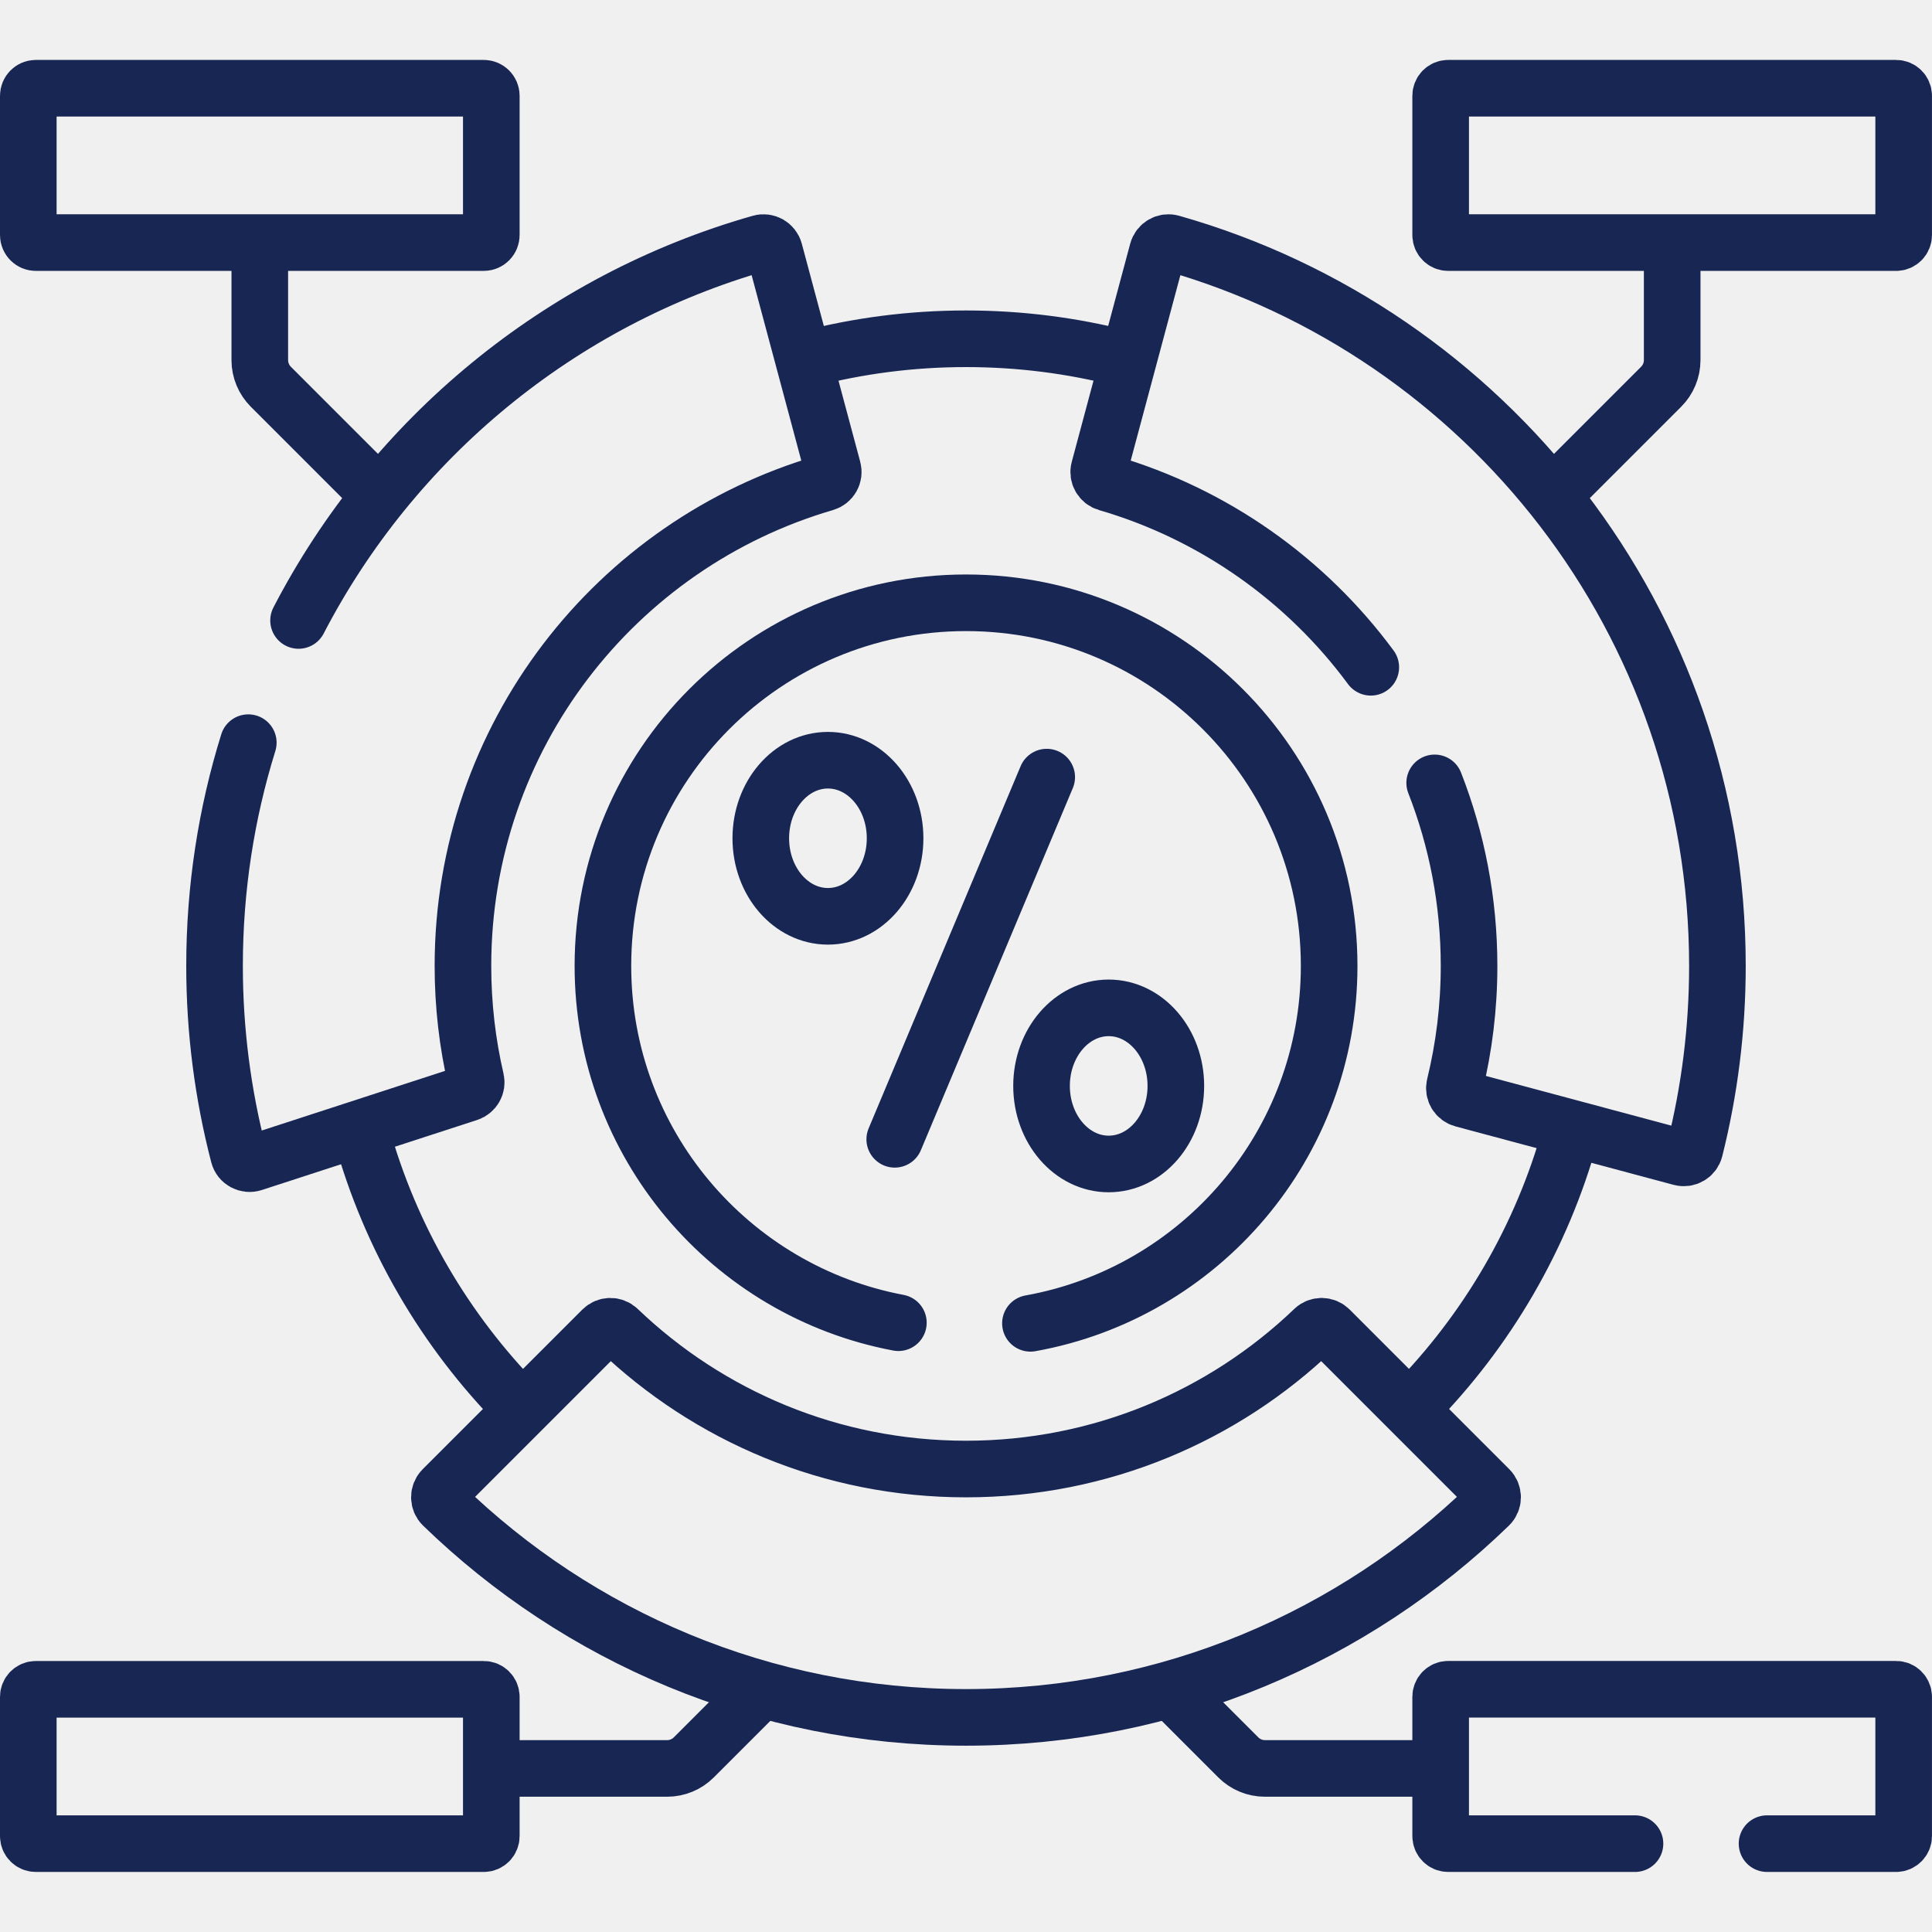
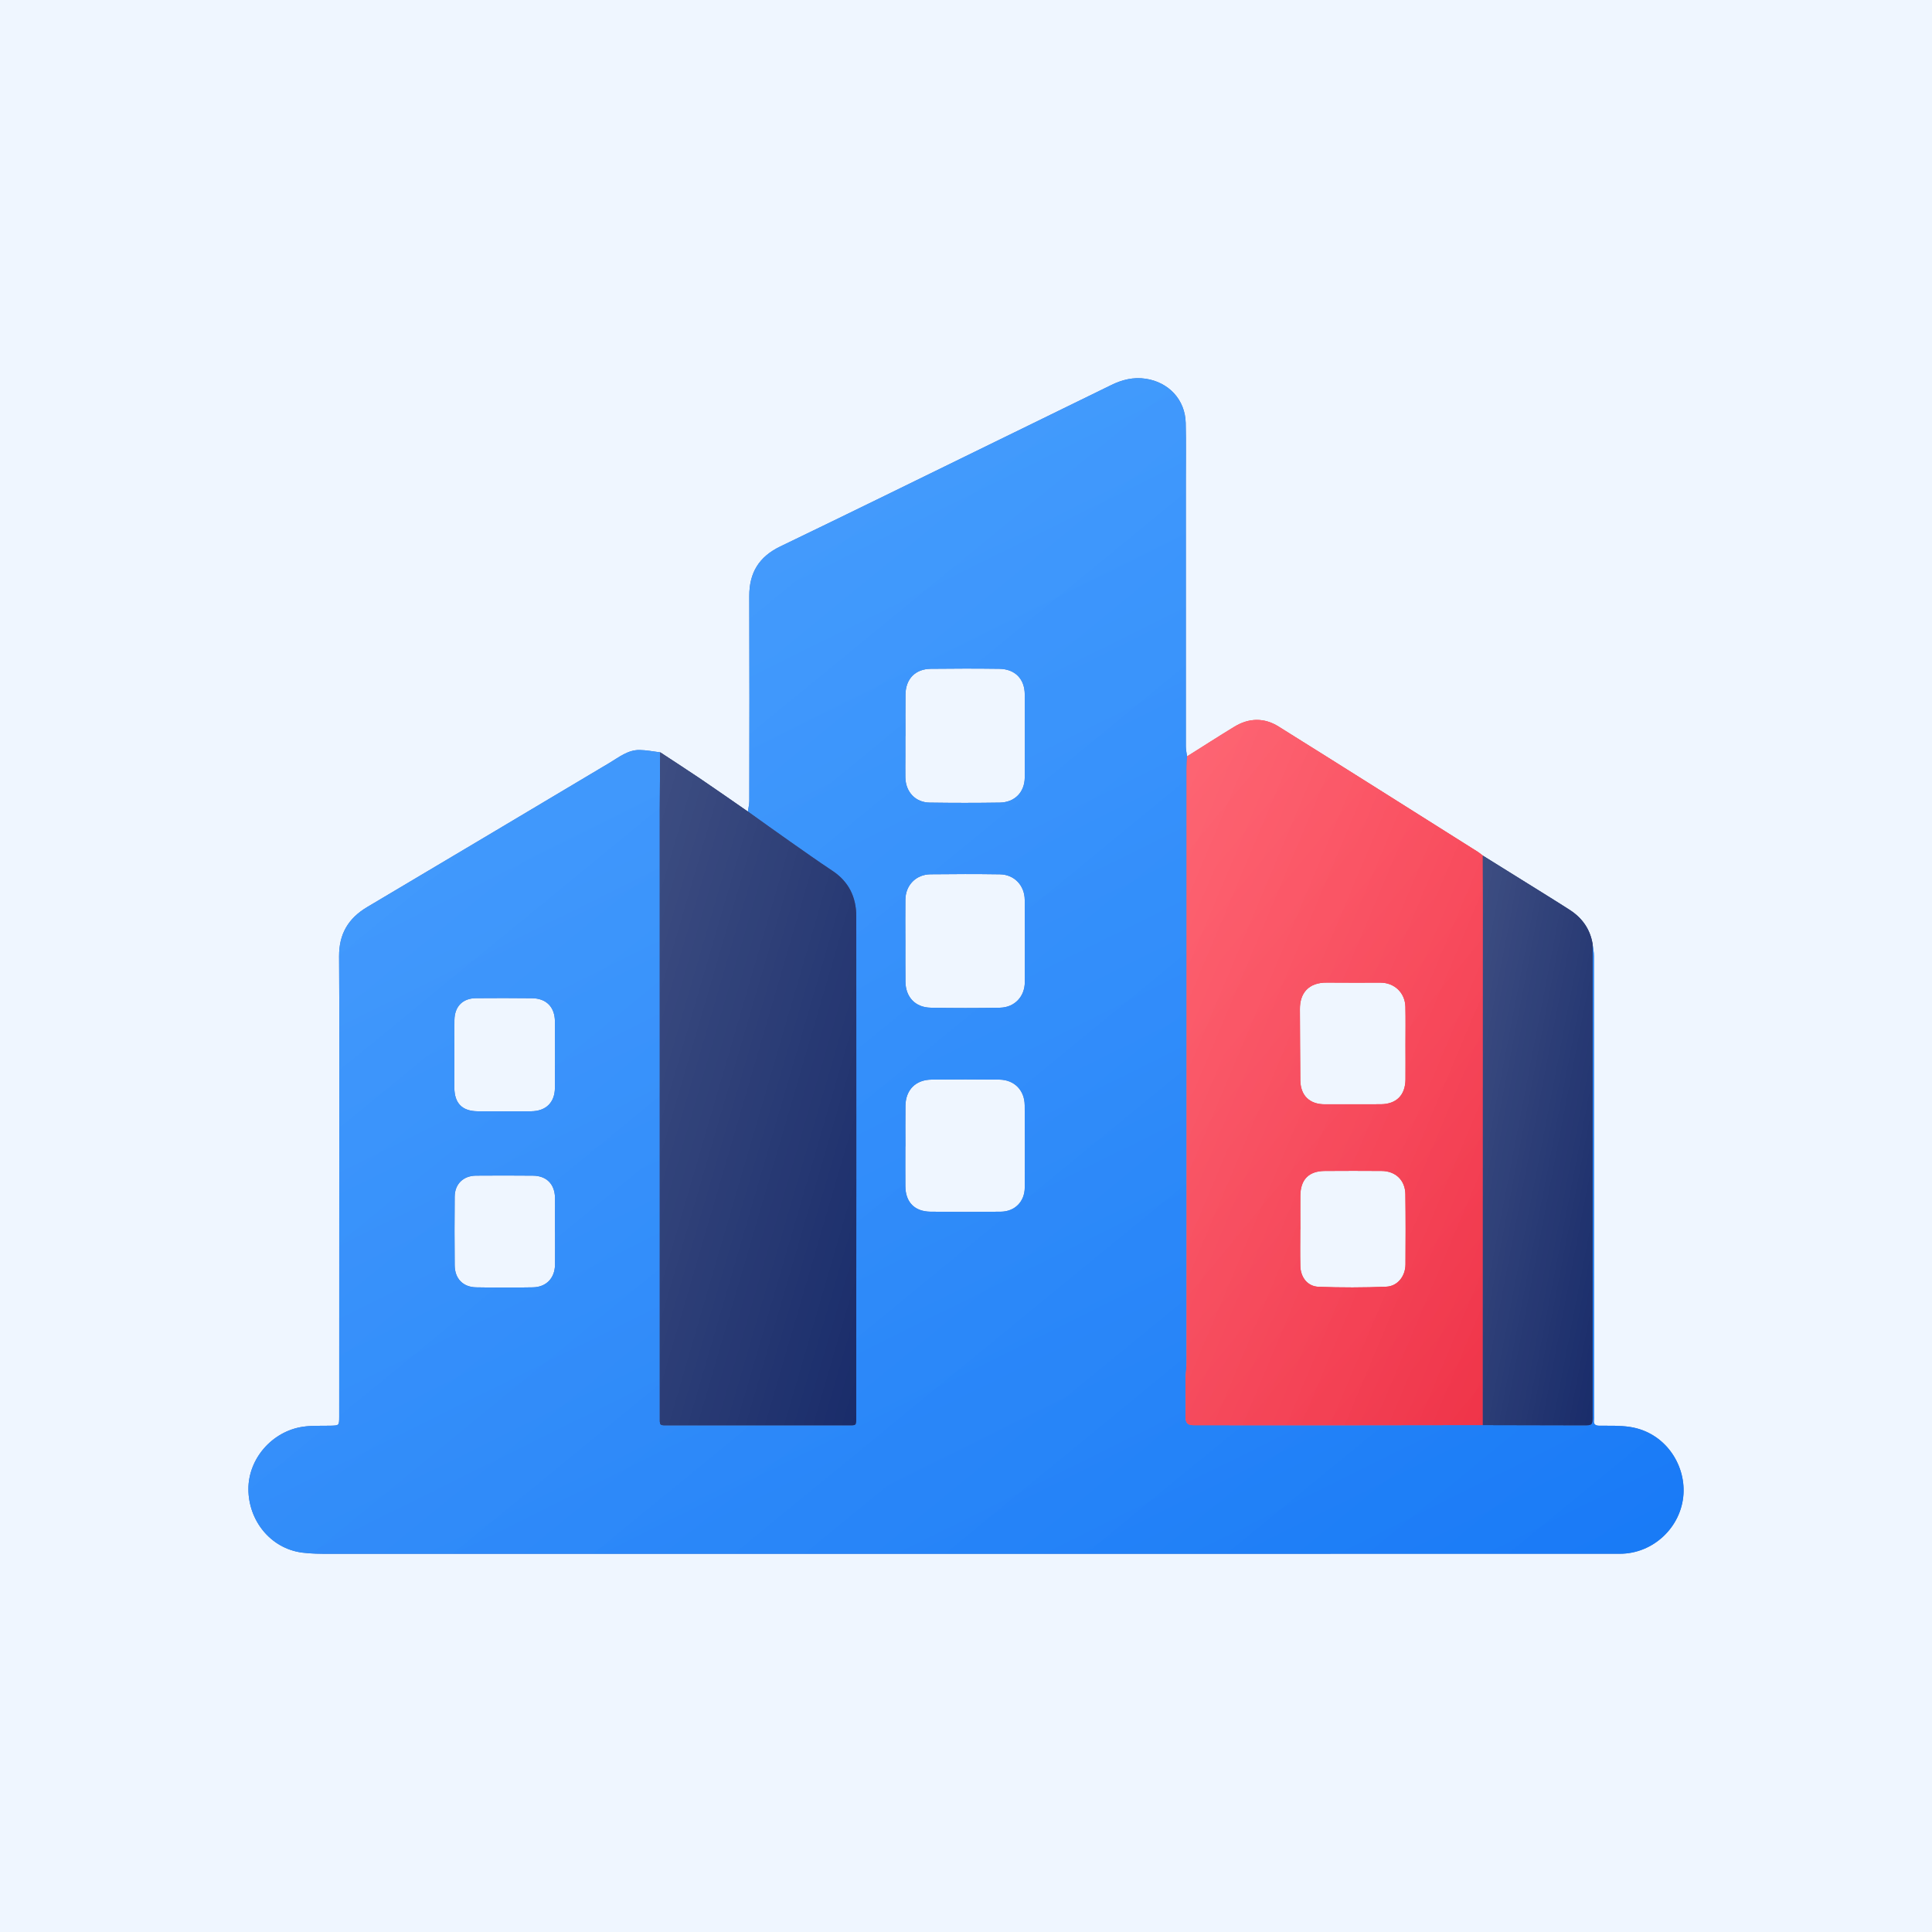
- <svg xmlns="http://www.w3.org/2000/svg" width="60" height="60" viewBox="0 0 60 60" fill="none">
-   <g clip-path="url(#clip0_31_392)">
-     <path d="M32.001 41.097C37.275 40.153 41.278 35.541 41.278 29.997C41.278 23.77 36.228 18.72 30.001 18.72C23.773 18.72 18.724 23.77 18.724 29.997C18.724 35.506 22.677 40.094 27.9 41.078" stroke="#182653" stroke-width="1.758" stroke-miterlimit="10" stroke-linecap="round" stroke-linejoin="round" />
-     <path d="M16.118 43.66C13.828 41.334 12.118 38.434 11.224 35.196" stroke="#182653" stroke-width="1.758" stroke-miterlimit="10" stroke-linecap="round" stroke-linejoin="round" />
-     <path d="M48.777 35.19C47.885 38.425 46.179 41.322 43.893 43.648" stroke="#182653" stroke-width="1.758" stroke-miterlimit="10" stroke-linecap="round" stroke-linejoin="round" />
-     <path d="M25.047 11.156C26.629 10.742 28.289 10.521 30 10.521C31.675 10.521 33.301 10.732 34.852 11.13" stroke="#182653" stroke-width="1.758" stroke-miterlimit="10" stroke-linecap="round" stroke-linejoin="round" />
-     <path d="M9.272 19.269C12.203 13.617 17.379 9.318 23.618 7.547C23.806 7.493 24 7.607 24.051 7.794L25.866 14.569C25.916 14.754 25.806 14.944 25.622 14.997C19.124 16.89 14.377 22.889 14.377 29.998C14.377 31.215 14.516 32.399 14.78 33.537C14.821 33.713 14.718 33.89 14.546 33.946L7.86 36.121C7.669 36.183 7.463 36.073 7.412 35.878C6.925 34 6.663 32.029 6.663 29.998C6.663 27.584 7.03 25.254 7.711 23.064" stroke="#182653" stroke-width="1.758" stroke-miterlimit="10" stroke-linecap="round" stroke-linejoin="round" />
-     <path d="M44.555 24.313C45.244 26.075 45.623 27.992 45.623 29.998C45.623 31.279 45.468 32.522 45.177 33.714C45.133 33.898 45.245 34.083 45.428 34.132L52.202 35.947C52.39 35.998 52.586 35.885 52.633 35.696C53.091 33.872 53.336 31.964 53.336 29.998C53.336 19.323 46.166 10.323 36.381 7.547C36.194 7.493 35.999 7.607 35.949 7.794L34.134 14.569C34.083 14.754 34.193 14.944 34.377 14.997C37.701 15.965 40.566 18.007 42.571 20.723" stroke="#182653" stroke-width="1.758" stroke-miterlimit="10" stroke-linecap="round" stroke-linejoin="round" />
-     <path d="M30 45.622C25.808 45.622 22.002 43.971 19.195 41.283C19.059 41.153 18.841 41.157 18.707 41.291L13.749 46.249C13.611 46.387 13.611 46.612 13.751 46.748C17.953 50.825 23.683 53.335 30 53.335C36.317 53.335 42.047 50.825 46.249 46.748C46.389 46.612 46.389 46.387 46.251 46.249L41.293 41.291C41.159 41.157 40.942 41.153 40.805 41.283C37.999 43.971 34.192 45.622 30 45.622Z" stroke="#182653" stroke-width="1.758" stroke-miterlimit="10" stroke-linecap="round" stroke-linejoin="round" />
-     <path d="M32.507 24.134L27.787 35.382" stroke="#182653" stroke-width="1.758" stroke-miterlimit="10" stroke-linecap="round" stroke-linejoin="round" />
-     <path d="M25.712 28.457C26.864 28.457 27.798 27.372 27.798 26.033C27.798 24.695 26.864 23.609 25.712 23.609C24.56 23.609 23.627 24.695 23.627 26.033C23.627 27.372 24.56 28.457 25.712 28.457Z" stroke="#182653" stroke-width="1.758" stroke-miterlimit="10" stroke-linecap="round" stroke-linejoin="round" />
-     <path d="M34.431 36.148C35.584 36.148 36.517 35.063 36.517 33.724C36.517 32.386 35.584 31.3 34.431 31.3C33.28 31.3 32.346 32.386 32.346 33.724C32.346 35.063 33.28 36.148 34.431 36.148Z" stroke="#182653" stroke-width="1.758" stroke-miterlimit="10" stroke-linecap="round" stroke-linejoin="round" />
-     <path d="M15.024 52.463H1.113C0.984 52.463 0.879 52.568 0.879 52.697V57.022C0.879 57.151 0.984 57.256 1.113 57.256H15.024C15.153 57.256 15.258 57.151 15.258 57.022V52.697C15.258 52.568 15.153 52.463 15.024 52.463Z" stroke="#182653" stroke-width="1.758" stroke-miterlimit="10" stroke-linecap="round" stroke-linejoin="round" />
-     <path d="M54.877 57.256H58.885C59.014 57.256 59.12 57.15 59.12 57.021V52.696C59.12 52.567 59.014 52.461 58.885 52.461H44.975C44.845 52.461 44.741 52.567 44.741 52.696V57.021C44.741 57.15 44.845 57.256 44.975 57.256H50.776" stroke="#182653" stroke-width="1.758" stroke-miterlimit="10" stroke-linecap="round" stroke-linejoin="round" />
-     <path d="M23.483 52.641L21.546 54.578C21.327 54.797 21.03 54.92 20.72 54.92H15.377" stroke="#182653" stroke-width="1.758" stroke-miterlimit="10" stroke-linecap="round" stroke-linejoin="round" />
-     <path d="M36.493 52.614L38.456 54.577C38.675 54.797 38.973 54.92 39.283 54.92H44.626" stroke="#182653" stroke-width="1.758" stroke-miterlimit="10" stroke-linecap="round" stroke-linejoin="round" />
-     <path d="M15.024 7.534H1.113C0.984 7.534 0.879 7.429 0.879 7.299V2.975C0.879 2.845 0.984 2.74 1.113 2.74H15.024C15.153 2.74 15.258 2.845 15.258 2.975V7.299C15.258 7.429 15.153 7.534 15.024 7.534Z" stroke="#182653" stroke-width="1.758" stroke-miterlimit="10" stroke-linecap="round" stroke-linejoin="round" />
-     <path d="M44.975 7.534H58.885C59.015 7.534 59.12 7.429 59.12 7.299V2.975C59.12 2.845 59.015 2.74 58.885 2.74H44.975C44.846 2.74 44.741 2.845 44.741 2.975V7.299C44.741 7.429 44.846 7.534 44.975 7.534Z" stroke="#182653" stroke-width="1.758" stroke-miterlimit="10" stroke-linecap="round" stroke-linejoin="round" />
-     <path d="M8.068 7.651V11.184C8.068 11.494 8.192 11.791 8.411 12.011L11.78 15.38" stroke="#182653" stroke-width="1.758" stroke-miterlimit="10" stroke-linecap="round" stroke-linejoin="round" />
-     <path d="M51.931 7.651V11.184C51.931 11.494 51.808 11.791 51.588 12.011L48.219 15.38" stroke="#182653" stroke-width="1.758" stroke-miterlimit="10" stroke-linecap="round" stroke-linejoin="round" />
+ <svg xmlns="http://www.w3.org/2000/svg" width="70" height="70" viewBox="0 0 70 70" fill="none">
+   <rect width="70" height="70" fill="#EFF6FF" />
+   <g clip-path="url(#clip0_81_104)">
+     <path d="M57.701 34.197C57.719 34.347 57.751 34.496 57.751 34.647C57.754 40.196 57.754 45.744 57.754 51.293C57.754 51.344 57.759 51.396 57.752 51.446C57.731 51.608 57.801 51.656 57.959 51.657C58.326 51.66 58.699 51.645 59.06 51.701C60.314 51.895 61.065 53.037 60.996 54.133C60.919 55.338 59.894 56.295 58.695 56.295C50.894 56.298 43.093 56.297 35.292 56.297C27.512 56.297 19.732 56.298 11.951 56.297C11.614 56.297 11.274 56.297 10.942 56.253C9.792 56.099 9.001 55.083 9 53.953C8.999 52.85 9.858 51.863 10.967 51.695C11.299 51.645 11.64 51.664 11.977 51.656C12.287 51.648 12.289 51.651 12.29 51.33C12.291 48.238 12.292 45.147 12.292 42.054C12.292 39.587 12.302 37.12 12.286 34.653C12.281 33.842 12.617 33.273 13.305 32.864C16.236 31.127 19.16 29.38 22.087 27.638C22.428 27.435 22.75 27.169 23.173 27.174C23.423 27.177 23.672 27.229 23.921 27.259C23.916 27.965 23.907 28.67 23.907 29.377C23.906 36.673 23.906 43.97 23.907 51.267C23.907 51.684 23.865 51.64 24.289 51.641C26.417 51.643 28.546 51.642 30.675 51.641C31.04 51.641 31.022 51.685 31.022 51.293C31.024 48.233 31.026 45.173 31.026 42.113C31.026 39.145 31.027 36.178 31.024 33.21C31.024 32.508 30.756 31.946 30.156 31.549C29.636 31.205 29.127 30.844 28.617 30.486C28.108 30.128 27.603 29.765 27.096 29.405C27.114 29.278 27.149 29.151 27.149 29.024C27.153 26.549 27.157 24.073 27.148 21.597C27.145 20.75 27.502 20.169 28.273 19.799C30.796 18.584 33.309 17.348 35.826 16.119C37.305 15.397 38.783 14.672 40.263 13.951C40.655 13.759 41.059 13.656 41.507 13.722C42.342 13.846 42.941 14.48 42.96 15.324C42.976 16.02 42.965 16.716 42.965 17.411C42.965 20.623 42.964 23.835 42.965 27.047C42.965 27.166 42.994 27.286 43.009 27.405C43.004 27.559 42.994 27.712 42.994 27.866C42.993 33.37 42.993 38.874 42.993 44.379C42.993 46.041 42.995 47.703 42.992 49.365C42.992 49.565 42.957 49.766 42.954 49.968C42.95 50.411 42.968 50.854 42.954 51.297C42.947 51.544 43.009 51.637 43.26 51.638C44.876 51.639 46.493 51.641 48.109 51.64C49.981 51.639 51.854 51.636 53.725 51.633C54.933 51.636 56.14 51.64 57.348 51.642C57.695 51.642 57.7 51.64 57.7 51.295C57.702 49.648 57.7 48 57.7 46.352C57.7 42.3 57.7 38.248 57.7 34.196L57.701 34.197ZM32.805 26.667H32.803C32.803 26.913 32.803 27.158 32.803 27.404C32.803 27.659 32.798 27.915 32.803 28.17C32.814 28.692 33.164 29.071 33.679 29.08C34.527 29.093 35.376 29.093 36.225 29.08C36.769 29.071 37.126 28.7 37.129 28.165C37.134 27.163 37.135 26.16 37.129 25.159C37.126 24.597 36.775 24.24 36.207 24.232C35.379 24.221 34.551 24.222 33.723 24.232C33.16 24.239 32.814 24.599 32.807 25.165C32.801 25.666 32.806 26.167 32.806 26.668L32.805 26.667ZM32.803 34.067H32.804C32.804 34.568 32.8 35.069 32.806 35.57C32.812 36.126 33.163 36.501 33.72 36.511C34.557 36.526 35.397 36.527 36.234 36.511C36.764 36.5 37.13 36.105 37.131 35.581C37.134 34.589 37.134 33.598 37.128 32.606C37.125 32.082 36.751 31.686 36.229 31.678C35.39 31.665 34.552 31.667 33.713 31.677C33.187 31.684 32.811 32.071 32.804 32.595C32.797 33.086 32.803 33.576 32.803 34.067ZM32.804 41.535H32.802C32.802 42.016 32.799 42.496 32.803 42.977C32.807 43.555 33.134 43.895 33.713 43.902C34.562 43.912 35.411 43.911 36.26 43.902C36.77 43.897 37.126 43.537 37.129 43.026C37.136 42.034 37.135 41.042 37.127 40.05C37.123 39.499 36.75 39.121 36.204 39.116C35.386 39.108 34.567 39.106 33.749 39.116C33.175 39.122 32.814 39.49 32.806 40.062C32.799 40.553 32.805 41.044 32.805 41.535L32.804 41.535ZM16.465 38.212H16.463C16.463 38.406 16.463 38.6 16.463 38.795C16.463 39 16.461 39.204 16.462 39.409C16.465 39.974 16.745 40.26 17.308 40.264C17.953 40.268 18.597 40.268 19.241 40.264C19.783 40.26 20.103 39.945 20.106 39.409C20.11 38.611 20.11 37.813 20.106 37.016C20.105 36.489 19.797 36.172 19.273 36.167C18.598 36.16 17.923 36.159 17.248 36.165C16.763 36.169 16.472 36.466 16.465 36.955C16.459 37.374 16.464 37.794 16.464 38.213L16.465 38.212ZM20.109 44.627H20.108C20.108 44.423 20.108 44.219 20.108 44.014C20.108 43.81 20.112 43.605 20.109 43.401C20.101 42.904 19.804 42.6 19.307 42.596C18.622 42.589 17.938 42.59 17.253 42.595C16.788 42.598 16.478 42.896 16.474 43.357C16.466 44.184 16.466 45.013 16.474 45.841C16.478 46.327 16.772 46.634 17.252 46.643C17.936 46.656 18.621 46.655 19.306 46.643C19.793 46.635 20.102 46.31 20.109 45.823C20.114 45.425 20.11 45.026 20.11 44.628L20.109 44.627Z" fill="#497ABD" />
+     <path d="M57.701 34.197C57.719 34.347 57.751 34.496 57.751 34.647C57.754 40.196 57.754 45.744 57.754 51.293C57.754 51.344 57.759 51.396 57.752 51.446C57.731 51.608 57.801 51.656 57.959 51.657C58.326 51.66 58.699 51.645 59.06 51.701C60.314 51.895 61.065 53.037 60.996 54.133C60.919 55.338 59.894 56.295 58.695 56.295C50.894 56.298 43.093 56.297 35.292 56.297C27.512 56.297 19.732 56.298 11.951 56.297C11.614 56.297 11.274 56.297 10.942 56.253C9.792 56.099 9.001 55.083 9 53.953C8.999 52.85 9.858 51.863 10.967 51.695C11.299 51.645 11.64 51.664 11.977 51.656C12.287 51.648 12.289 51.651 12.29 51.33C12.291 48.238 12.292 45.147 12.292 42.054C12.292 39.587 12.302 37.12 12.286 34.653C12.281 33.842 12.617 33.273 13.305 32.864C16.236 31.127 19.16 29.38 22.087 27.638C22.428 27.435 22.75 27.169 23.173 27.174C23.423 27.177 23.672 27.229 23.921 27.259C23.916 27.965 23.907 28.67 23.907 29.377C23.906 36.673 23.906 43.97 23.907 51.267C23.907 51.684 23.865 51.64 24.289 51.641C26.417 51.643 28.546 51.642 30.675 51.641C31.04 51.641 31.022 51.685 31.022 51.293C31.024 48.233 31.026 45.173 31.026 42.113C31.026 39.145 31.027 36.178 31.024 33.21C31.024 32.508 30.756 31.946 30.156 31.549C29.636 31.205 29.127 30.844 28.617 30.486C28.108 30.128 27.603 29.765 27.096 29.405C27.114 29.278 27.149 29.151 27.149 29.024C27.153 26.549 27.157 24.073 27.148 21.597C27.145 20.75 27.502 20.169 28.273 19.799C30.796 18.584 33.309 17.348 35.826 16.119C37.305 15.397 38.783 14.672 40.263 13.951C40.655 13.759 41.059 13.656 41.507 13.722C42.342 13.846 42.941 14.48 42.96 15.324C42.976 16.02 42.965 16.716 42.965 17.411C42.965 20.623 42.964 23.835 42.965 27.047C42.965 27.166 42.994 27.286 43.009 27.405C43.004 27.559 42.994 27.712 42.994 27.866C42.993 33.37 42.993 38.874 42.993 44.379C42.993 46.041 42.995 47.703 42.992 49.365C42.992 49.565 42.957 49.766 42.954 49.968C42.95 50.411 42.968 50.854 42.954 51.297C42.947 51.544 43.009 51.637 43.26 51.638C44.876 51.639 46.493 51.641 48.109 51.64C49.981 51.639 51.854 51.636 53.725 51.633C54.933 51.636 56.14 51.64 57.348 51.642C57.695 51.642 57.7 51.64 57.7 51.295C57.702 49.648 57.7 48 57.7 46.352C57.7 42.3 57.7 38.248 57.7 34.196L57.701 34.197ZM32.805 26.667H32.803C32.803 26.913 32.803 27.158 32.803 27.404C32.803 27.659 32.798 27.915 32.803 28.17C32.814 28.692 33.164 29.071 33.679 29.08C34.527 29.093 35.376 29.093 36.225 29.08C36.769 29.071 37.126 28.7 37.129 28.165C37.134 27.163 37.135 26.16 37.129 25.159C37.126 24.597 36.775 24.24 36.207 24.232C35.379 24.221 34.551 24.222 33.723 24.232C33.16 24.239 32.814 24.599 32.807 25.165C32.801 25.666 32.806 26.167 32.806 26.668L32.805 26.667ZM32.803 34.067H32.804C32.804 34.568 32.8 35.069 32.806 35.57C32.812 36.126 33.163 36.501 33.72 36.511C34.557 36.526 35.397 36.527 36.234 36.511C36.764 36.5 37.13 36.105 37.131 35.581C37.134 34.589 37.134 33.598 37.128 32.606C37.125 32.082 36.751 31.686 36.229 31.678C35.39 31.665 34.552 31.667 33.713 31.677C33.187 31.684 32.811 32.071 32.804 32.595C32.797 33.086 32.803 33.576 32.803 34.067ZM32.804 41.535H32.802C32.802 42.016 32.799 42.496 32.803 42.977C32.807 43.555 33.134 43.895 33.713 43.902C34.562 43.912 35.411 43.911 36.26 43.902C36.77 43.897 37.126 43.537 37.129 43.026C37.136 42.034 37.135 41.042 37.127 40.05C37.123 39.499 36.75 39.121 36.204 39.116C35.386 39.108 34.567 39.106 33.749 39.116C33.175 39.122 32.814 39.49 32.806 40.062C32.799 40.553 32.805 41.044 32.805 41.535L32.804 41.535ZM16.465 38.212H16.463C16.463 38.406 16.463 38.6 16.463 38.795C16.463 39 16.461 39.204 16.462 39.409C16.465 39.974 16.745 40.26 17.308 40.264C17.953 40.268 18.597 40.268 19.241 40.264C19.783 40.26 20.103 39.945 20.106 39.409C20.11 38.611 20.11 37.813 20.106 37.016C20.105 36.489 19.797 36.172 19.273 36.167C18.598 36.16 17.923 36.159 17.248 36.165C16.763 36.169 16.472 36.466 16.465 36.955C16.459 37.374 16.464 37.794 16.464 38.213L16.465 38.212ZM20.109 44.627H20.108C20.108 44.423 20.108 44.219 20.108 44.014C20.108 43.81 20.112 43.605 20.109 43.401C20.101 42.904 19.804 42.6 19.307 42.596C18.622 42.589 17.938 42.59 17.253 42.595C16.788 42.598 16.478 42.896 16.474 43.357C16.466 44.184 16.466 45.013 16.474 45.841C16.478 46.327 16.772 46.634 17.252 46.643C17.936 46.656 18.621 46.655 19.306 46.643C19.793 46.635 20.102 46.31 20.109 45.823C20.114 45.425 20.11 45.026 20.11 44.628L20.109 44.627Z" fill="url(#paint0_linear_81_104)" />
+     <path d="M57.701 34.197C57.719 34.347 57.751 34.496 57.751 34.647C57.754 40.196 57.754 45.744 57.754 51.293C57.754 51.344 57.759 51.396 57.752 51.446C57.731 51.608 57.801 51.656 57.959 51.657C58.326 51.66 58.699 51.645 59.06 51.701C60.314 51.895 61.065 53.037 60.996 54.133C60.919 55.338 59.894 56.295 58.695 56.295C50.894 56.298 43.093 56.297 35.292 56.297C27.512 56.297 19.732 56.298 11.951 56.297C11.614 56.297 11.274 56.297 10.942 56.253C9.792 56.099 9.001 55.083 9 53.953C8.999 52.85 9.858 51.863 10.967 51.695C11.299 51.645 11.64 51.664 11.977 51.656C12.287 51.648 12.289 51.651 12.29 51.33C12.291 48.238 12.292 45.147 12.292 42.054C12.292 39.587 12.302 37.12 12.286 34.653C12.281 33.842 12.617 33.273 13.305 32.864C16.236 31.127 19.16 29.38 22.087 27.638C22.428 27.435 22.75 27.169 23.173 27.174C23.423 27.177 23.672 27.229 23.921 27.259C23.916 27.965 23.907 28.67 23.907 29.377C23.906 36.673 23.906 43.97 23.907 51.267C23.907 51.684 23.865 51.64 24.289 51.641C26.417 51.643 28.546 51.642 30.675 51.641C31.04 51.641 31.022 51.685 31.022 51.293C31.024 48.233 31.026 45.173 31.026 42.113C31.026 39.145 31.027 36.178 31.024 33.21C31.024 32.508 30.756 31.946 30.156 31.549C29.636 31.205 29.127 30.844 28.617 30.486C28.108 30.128 27.603 29.765 27.096 29.405C27.114 29.278 27.149 29.151 27.149 29.024C27.153 26.549 27.157 24.073 27.148 21.597C27.145 20.75 27.502 20.169 28.273 19.799C30.796 18.584 33.309 17.348 35.826 16.119C37.305 15.397 38.783 14.672 40.263 13.951C40.655 13.759 41.059 13.656 41.507 13.722C42.342 13.846 42.941 14.48 42.96 15.324C42.976 16.02 42.965 16.716 42.965 17.411C42.965 20.623 42.964 23.835 42.965 27.047C42.965 27.166 42.994 27.286 43.009 27.405C43.004 27.559 42.994 27.712 42.994 27.866C42.993 33.37 42.993 38.874 42.993 44.379C42.993 46.041 42.995 47.703 42.992 49.365C42.992 49.565 42.957 49.766 42.954 49.968C42.95 50.411 42.968 50.854 42.954 51.297C42.947 51.544 43.009 51.637 43.26 51.638C44.876 51.639 46.493 51.641 48.109 51.64C49.981 51.639 51.854 51.636 53.725 51.633C54.933 51.636 56.14 51.64 57.348 51.642C57.695 51.642 57.7 51.64 57.7 51.295C57.702 49.648 57.7 48 57.7 46.352C57.7 42.3 57.7 38.248 57.7 34.196L57.701 34.197ZM32.805 26.667H32.803C32.803 26.913 32.803 27.158 32.803 27.404C32.803 27.659 32.798 27.915 32.803 28.17C32.814 28.692 33.164 29.071 33.679 29.08C34.527 29.093 35.376 29.093 36.225 29.08C36.769 29.071 37.126 28.7 37.129 28.165C37.134 27.163 37.135 26.16 37.129 25.159C37.126 24.597 36.775 24.24 36.207 24.232C35.379 24.221 34.551 24.222 33.723 24.232C33.16 24.239 32.814 24.599 32.807 25.165C32.801 25.666 32.806 26.167 32.806 26.668L32.805 26.667ZM32.803 34.067H32.804C32.804 34.568 32.8 35.069 32.806 35.57C32.812 36.126 33.163 36.501 33.72 36.511C34.557 36.526 35.397 36.527 36.234 36.511C36.764 36.5 37.13 36.105 37.131 35.581C37.134 34.589 37.134 33.598 37.128 32.606C37.125 32.082 36.751 31.686 36.229 31.678C35.39 31.665 34.552 31.667 33.713 31.677C33.187 31.684 32.811 32.071 32.804 32.595C32.797 33.086 32.803 33.576 32.803 34.067ZM32.804 41.535H32.802C32.802 42.016 32.799 42.496 32.803 42.977C32.807 43.555 33.134 43.895 33.713 43.902C34.562 43.912 35.411 43.911 36.26 43.902C36.77 43.897 37.126 43.537 37.129 43.026C37.136 42.034 37.135 41.042 37.127 40.05C37.123 39.499 36.75 39.121 36.204 39.116C35.386 39.108 34.567 39.106 33.749 39.116C33.175 39.122 32.814 39.49 32.806 40.062C32.799 40.553 32.805 41.044 32.805 41.535L32.804 41.535ZM16.465 38.212H16.463C16.463 38.406 16.463 38.6 16.463 38.795C16.463 39 16.461 39.204 16.462 39.409C16.465 39.974 16.745 40.26 17.308 40.264C17.953 40.268 18.597 40.268 19.241 40.264C19.783 40.26 20.103 39.945 20.106 39.409C20.11 38.611 20.11 37.813 20.106 37.016C20.105 36.489 19.797 36.172 19.273 36.167C18.598 36.16 17.923 36.159 17.248 36.165C16.763 36.169 16.472 36.466 16.465 36.955C16.459 37.374 16.464 37.794 16.464 38.213L16.465 38.212ZM20.109 44.627H20.108C20.108 44.423 20.108 44.219 20.108 44.014C20.108 43.81 20.112 43.605 20.109 43.401C20.101 42.904 19.804 42.6 19.307 42.596C18.622 42.589 17.938 42.59 17.253 42.595C16.788 42.598 16.478 42.896 16.474 43.357C16.466 44.184 16.466 45.013 16.474 45.841C16.478 46.327 16.772 46.634 17.252 46.643C17.936 46.656 18.621 46.655 19.306 46.643C19.793 46.635 20.102 46.31 20.109 45.823C20.114 45.425 20.11 45.026 20.11 44.628L20.109 44.627Z" fill="url(#paint1_linear_81_104)" />
+     <path d="M53.727 51.633C51.855 51.635 49.982 51.639 48.111 51.64C46.494 51.641 44.877 51.639 43.261 51.638C43.011 51.638 42.948 51.544 42.956 51.297C42.969 50.854 42.952 50.41 42.956 49.968C42.958 49.767 42.993 49.566 42.993 49.364C42.996 47.703 42.995 46.041 42.995 44.379C42.995 38.875 42.995 33.37 42.996 27.865C42.996 27.712 43.005 27.559 43.01 27.405C43.581 27.046 44.148 26.681 44.724 26.33C45.25 26.009 45.803 25.997 46.321 26.321C48.73 27.825 51.13 29.343 53.532 30.856C53.601 30.899 53.663 30.953 53.728 31.001C53.729 31.544 53.731 32.086 53.731 32.628C53.73 38.963 53.729 45.298 53.728 51.632L53.727 51.633ZM50.923 37.857C50.923 37.397 50.931 36.936 50.92 36.476C50.908 35.969 50.521 35.603 50.015 35.603C49.371 35.602 48.727 35.609 48.082 35.601C47.395 35.592 47.095 36 47.098 36.56C47.103 37.418 47.104 38.278 47.113 39.136C47.119 39.691 47.444 40.01 47.997 40.011C48.672 40.013 49.347 40.012 50.022 40.009C50.592 40.006 50.916 39.682 50.923 39.114C50.927 38.695 50.923 38.276 50.923 37.856V37.857ZM47.114 44.55H47.111C47.111 44.99 47.103 45.431 47.114 45.87C47.123 46.281 47.374 46.608 47.774 46.623C48.591 46.654 49.41 46.654 50.227 46.619C50.639 46.602 50.919 46.238 50.923 45.815C50.929 44.966 50.931 44.116 50.919 43.267C50.912 42.761 50.564 42.43 50.058 42.426C49.373 42.421 48.687 42.421 48.002 42.426C47.421 42.429 47.12 42.735 47.114 43.322C47.11 43.732 47.114 44.141 47.114 44.55Z" fill="#E9464B" />
+     <path d="M53.727 51.633C51.855 51.635 49.982 51.639 48.111 51.64C46.494 51.641 44.877 51.639 43.261 51.638C43.011 51.638 42.948 51.544 42.956 51.297C42.969 50.854 42.952 50.41 42.956 49.968C42.958 49.767 42.993 49.566 42.993 49.364C42.996 47.703 42.995 46.041 42.995 44.379C42.995 38.875 42.995 33.37 42.996 27.865C42.996 27.712 43.005 27.559 43.01 27.405C43.581 27.046 44.148 26.681 44.724 26.33C45.25 26.009 45.803 25.997 46.321 26.321C48.73 27.825 51.13 29.343 53.532 30.856C53.601 30.899 53.663 30.953 53.728 31.001C53.729 31.544 53.731 32.086 53.731 32.628C53.73 38.963 53.729 45.298 53.728 51.632L53.727 51.633ZM50.923 37.857C50.923 37.397 50.931 36.936 50.92 36.476C50.908 35.969 50.521 35.603 50.015 35.603C49.371 35.602 48.727 35.609 48.082 35.601C47.395 35.592 47.095 36 47.098 36.56C47.103 37.418 47.104 38.278 47.113 39.136C47.119 39.691 47.444 40.01 47.997 40.011C48.672 40.013 49.347 40.012 50.022 40.009C50.592 40.006 50.916 39.682 50.923 39.114C50.927 38.695 50.923 38.276 50.923 37.856V37.857ZM47.114 44.55H47.111C47.111 44.99 47.103 45.431 47.114 45.87C47.123 46.281 47.374 46.608 47.774 46.623C48.591 46.654 49.41 46.654 50.227 46.619C50.639 46.602 50.919 46.238 50.923 45.815C50.929 44.966 50.931 44.116 50.919 43.267C50.912 42.761 50.564 42.43 50.058 42.426C49.373 42.421 48.687 42.421 48.002 42.426C47.421 42.429 47.12 42.735 47.114 43.322C47.11 43.732 47.114 44.141 47.114 44.55Z" fill="url(#paint2_linear_81_104)" />
+     <path d="M53.727 51.633C51.855 51.635 49.982 51.639 48.111 51.64C46.494 51.641 44.877 51.639 43.261 51.638C43.011 51.638 42.948 51.544 42.956 51.297C42.969 50.854 42.952 50.41 42.956 49.968C42.958 49.767 42.993 49.566 42.993 49.364C42.996 47.703 42.995 46.041 42.995 44.379C42.995 38.875 42.995 33.37 42.996 27.865C42.996 27.712 43.005 27.559 43.01 27.405C43.581 27.046 44.148 26.681 44.724 26.33C45.25 26.009 45.803 25.997 46.321 26.321C48.73 27.825 51.13 29.343 53.532 30.856C53.601 30.899 53.663 30.953 53.728 31.001C53.729 31.544 53.731 32.086 53.731 32.628C53.73 38.963 53.729 45.298 53.728 51.632L53.727 51.633ZM50.923 37.857C50.923 37.397 50.931 36.936 50.92 36.476C50.908 35.969 50.521 35.603 50.015 35.603C49.371 35.602 48.727 35.609 48.082 35.601C47.395 35.592 47.095 36 47.098 36.56C47.103 37.418 47.104 38.278 47.113 39.136C47.119 39.691 47.444 40.01 47.997 40.011C48.672 40.013 49.347 40.012 50.022 40.009C50.592 40.006 50.916 39.682 50.923 39.114C50.927 38.695 50.923 38.276 50.923 37.856V37.857ZM47.114 44.55H47.111C47.111 44.99 47.103 45.431 47.114 45.87C47.123 46.281 47.374 46.608 47.774 46.623C48.591 46.654 49.41 46.654 50.227 46.619C50.639 46.602 50.919 46.238 50.923 45.815C50.929 44.966 50.931 44.116 50.919 43.267C50.912 42.761 50.564 42.43 50.058 42.426C49.373 42.421 48.687 42.421 48.002 42.426C47.421 42.429 47.12 42.735 47.114 43.322C47.11 43.732 47.114 44.141 47.114 44.55Z" fill="url(#paint3_linear_81_104)" />
+     <path d="M27.096 29.404C27.602 29.765 28.107 30.129 28.616 30.486C29.127 30.844 29.635 31.205 30.155 31.549C30.755 31.946 31.023 32.507 31.024 33.209C31.026 36.177 31.026 39.145 31.026 42.113C31.026 45.173 31.023 48.233 31.022 51.293C31.022 51.684 31.04 51.64 30.674 51.641C28.546 51.642 26.417 51.642 24.288 51.641C23.865 51.641 23.906 51.684 23.906 51.267C23.906 43.97 23.906 36.673 23.906 29.376C23.906 28.671 23.916 27.965 23.921 27.258C24.411 27.581 24.905 27.898 25.391 28.227C25.963 28.614 26.528 29.012 27.096 29.404H27.096Z" fill="#263671" />
+     <path d="M27.096 29.404C27.602 29.765 28.107 30.129 28.616 30.486C29.127 30.844 29.635 31.205 30.155 31.549C30.755 31.946 31.023 32.507 31.024 33.209C31.026 36.177 31.026 39.145 31.026 42.113C31.026 45.173 31.023 48.233 31.022 51.293C31.022 51.684 31.04 51.64 30.674 51.641C28.546 51.642 26.417 51.642 24.288 51.641C23.865 51.641 23.906 51.684 23.906 51.267C23.906 43.97 23.906 36.673 23.906 29.376C23.906 28.671 23.916 27.965 23.921 27.258C24.411 27.581 24.905 27.898 25.391 28.227C25.963 28.614 26.528 29.012 27.096 29.404H27.096Z" fill="#192C6A" />
+     <path d="M27.096 29.404C27.602 29.765 28.107 30.129 28.616 30.486C29.127 30.844 29.635 31.205 30.155 31.549C30.755 31.946 31.023 32.507 31.024 33.209C31.026 36.177 31.026 39.145 31.026 42.113C31.026 45.173 31.023 48.233 31.022 51.293C31.022 51.684 31.04 51.64 30.674 51.641C28.546 51.642 26.417 51.642 24.288 51.641C23.865 51.641 23.906 51.684 23.906 51.267C23.906 43.97 23.906 36.673 23.906 29.376C23.906 28.671 23.916 27.965 23.921 27.258C24.411 27.581 24.905 27.898 25.391 28.227C25.963 28.614 26.528 29.012 27.096 29.404H27.096Z" fill="url(#paint4_linear_81_104)" />
+     <path d="M53.727 51.633C53.728 45.298 53.728 38.963 53.73 32.629C53.73 32.087 53.728 31.544 53.727 31.002C54.498 31.482 55.27 31.961 56.041 32.442C56.319 32.614 56.595 32.789 56.87 32.965C57.323 33.256 57.611 33.66 57.702 34.196C57.702 38.248 57.702 42.301 57.702 46.353C57.702 48 57.703 49.648 57.702 51.296C57.702 51.64 57.697 51.643 57.349 51.642C56.142 51.64 54.935 51.637 53.727 51.634L53.727 51.633Z" fill="#263671" />
+     <path d="M53.727 51.633C53.728 45.298 53.728 38.963 53.73 32.629C53.73 32.087 53.728 31.544 53.727 31.002C54.498 31.482 55.27 31.961 56.041 32.442C56.319 32.614 56.595 32.789 56.87 32.965C57.323 33.256 57.611 33.66 57.702 34.196C57.702 38.248 57.702 42.301 57.702 46.353C57.702 48 57.703 49.648 57.702 51.296C57.702 51.64 57.697 51.643 57.349 51.642C56.142 51.64 54.935 51.637 53.727 51.634L53.727 51.633Z" fill="#192C6A" />
+     <path d="M53.727 51.633C53.728 45.298 53.728 38.963 53.73 32.629C53.73 32.087 53.728 31.544 53.727 31.002C54.498 31.482 55.27 31.961 56.041 32.442C56.319 32.614 56.595 32.789 56.87 32.965C57.323 33.256 57.611 33.66 57.702 34.196C57.702 38.248 57.702 42.301 57.702 46.353C57.702 48 57.703 49.648 57.702 51.296C57.702 51.64 57.697 51.643 57.349 51.642C56.142 51.64 54.935 51.637 53.727 51.634L53.727 51.633Z" fill="url(#paint5_linear_81_104)" />
  </g>
  <defs>
-     <clipPath id="clip0_31_392">
-       <rect width="60" height="60" fill="white" />
+     <linearGradient id="paint0_linear_81_104" x1="3.917" y1="10.924" x2="37.605" y2="78.883" gradientUnits="userSpaceOnUse">
+       <stop stop-color="#3195FF" />
+       <stop offset="1" stop-color="#1475F5" />
+     </linearGradient>
+     <linearGradient id="paint1_linear_81_104" x1="9" y1="13.702" x2="50.761" y2="64.684" gradientUnits="userSpaceOnUse">
+       <stop stop-color="white" stop-opacity="0.16" />
+       <stop offset="1" stop-color="white" stop-opacity="0" />
+     </linearGradient>
+     <linearGradient id="paint2_linear_81_104" x1="42.694" y1="23.21" x2="66.416" y2="42.75" gradientUnits="userSpaceOnUse">
+       <stop stop-color="#FF4B5B" />
+       <stop offset="1" stop-color="#ED3046" />
+     </linearGradient>
+     <linearGradient id="paint3_linear_81_104" x1="42.955" y1="26.084" x2="61.254" y2="33.799" gradientUnits="userSpaceOnUse">
+       <stop stop-color="white" stop-opacity="0.16" />
+       <stop offset="1" stop-color="white" stop-opacity="0" />
+     </linearGradient>
+     <linearGradient id="paint4_linear_81_104" x1="23.905" y1="27.258" x2="37.028" y2="31.09" gradientUnits="userSpaceOnUse">
+       <stop stop-color="white" stop-opacity="0.16" />
+       <stop offset="1" stop-color="white" stop-opacity="0" />
+     </linearGradient>
+     <linearGradient id="paint5_linear_81_104" x1="53.727" y1="31.002" x2="61.394" y2="32.479" gradientUnits="userSpaceOnUse">
+       <stop stop-color="white" stop-opacity="0.16" />
+       <stop offset="1" stop-color="white" stop-opacity="0" />
+     </linearGradient>
+     <clipPath id="clip0_81_104">
+       <rect width="52" height="42.594" fill="white" transform="translate(9 13.7026)" />
    </clipPath>
  </defs>
</svg>
